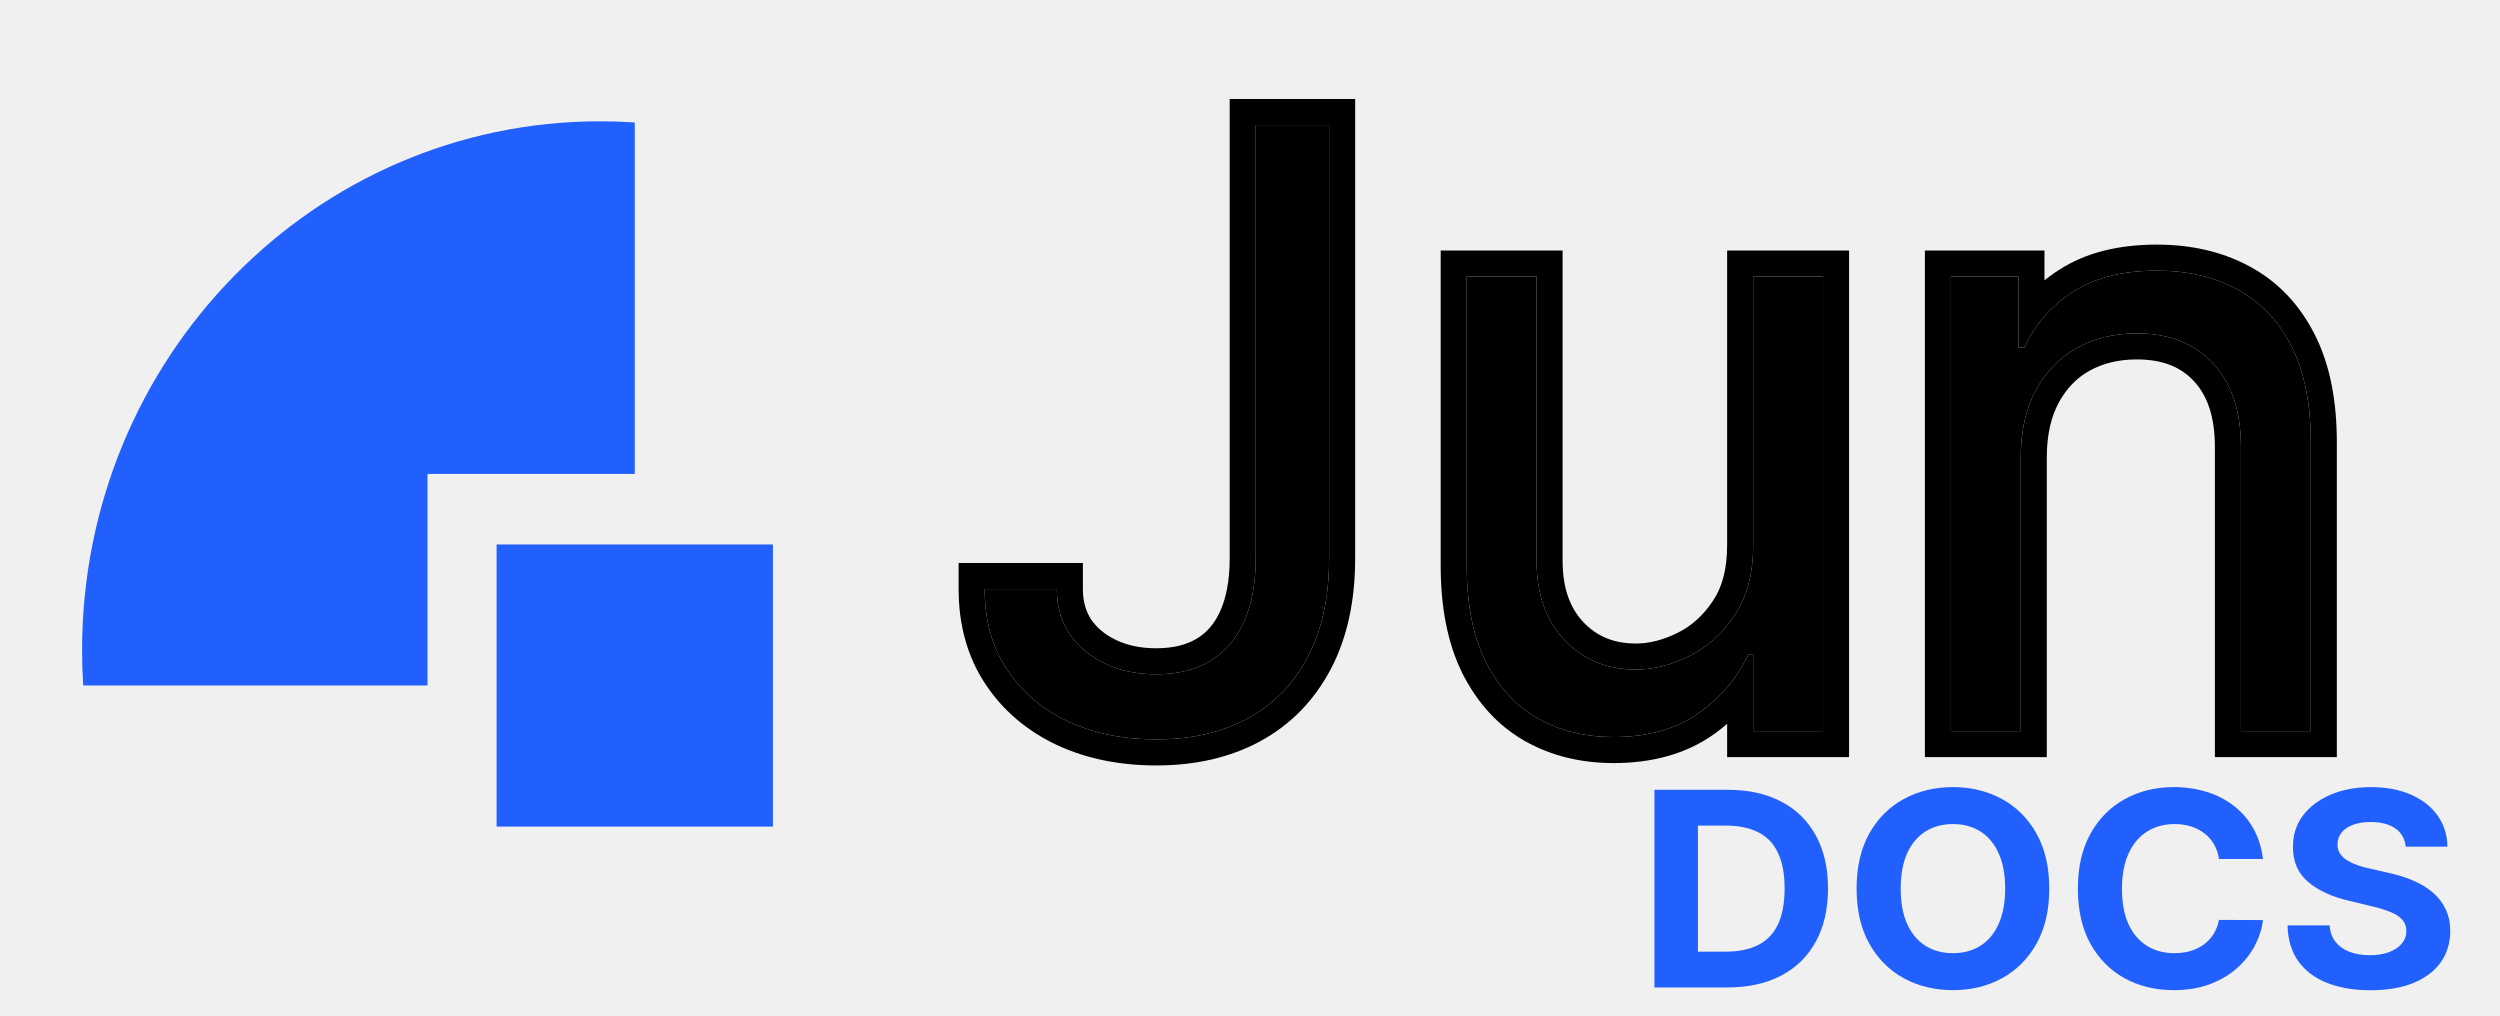
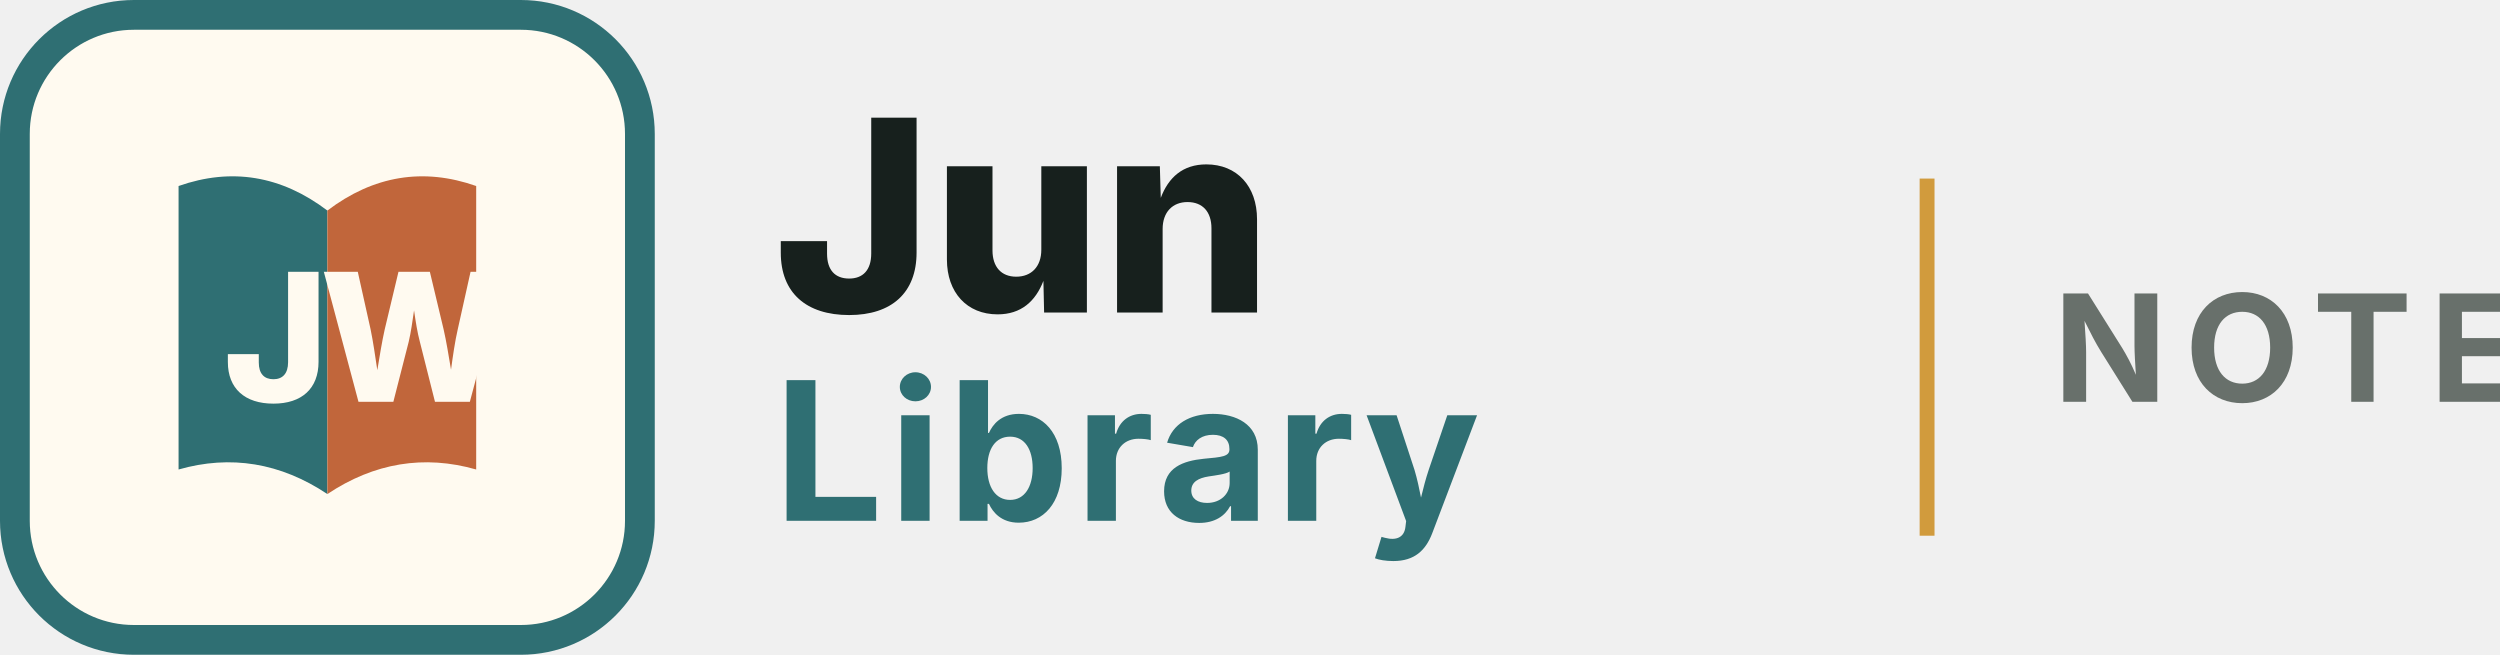
- <svg xmlns="http://www.w3.org/2000/svg" width="96" height="39" viewBox="0 0 96 39" fill="none">
-   <mask id="mask0_1_16" style="mask-type:luminance" maskUnits="userSpaceOnUse" x="0" y="0" width="96" height="39">
-     <path d="M96 0H0.5V39H96V0Z" fill="white" />
-   </mask>
-   <g mask="url(#mask0_1_16)">
-     <path d="M19.069 20.908H29.68V31.741H19.069V20.908Z" fill="#2160FD" />
-     <path d="M24.375 4.702C23.936 4.673 23.494 4.658 23.048 4.658C12.06 4.658 3.152 13.752 3.152 24.97C3.152 25.425 3.167 25.876 3.196 26.323H16.416V18.199H24.375V4.702Z" fill="#2160FD" />
-     <path d="M66.33 37.918H63.53V30.329H66.353C67.148 30.329 67.832 30.481 68.405 30.785C68.979 31.086 69.42 31.519 69.728 32.085C70.04 32.651 70.195 33.328 70.195 34.116C70.195 34.906 70.04 35.586 69.728 36.154C69.42 36.722 68.976 37.158 68.398 37.462C67.822 37.766 67.132 37.918 66.33 37.918ZM65.2 36.543H66.261C66.754 36.543 67.17 36.459 67.507 36.291C67.846 36.12 68.101 35.857 68.27 35.502C68.443 35.143 68.529 34.681 68.529 34.116C68.529 33.555 68.443 33.097 68.27 32.741C68.101 32.385 67.847 32.123 67.51 31.956C67.174 31.788 66.758 31.703 66.265 31.703H65.2V36.543Z" fill="#2160FD" />
-     <path d="M78.691 34.123C78.691 34.951 78.528 35.655 78.202 36.235C77.877 36.816 77.435 37.259 76.875 37.566C76.317 37.869 75.689 38.021 74.992 38.021C74.29 38.021 73.66 37.868 73.102 37.562C72.544 37.255 72.103 36.812 71.779 36.232C71.456 35.651 71.293 34.948 71.293 34.123C71.293 33.296 71.456 32.592 71.779 32.011C72.103 31.43 72.544 30.988 73.102 30.684C73.66 30.378 74.29 30.225 74.992 30.225C75.689 30.225 76.317 30.378 76.875 30.684C77.435 30.988 77.877 31.43 78.202 32.011C78.528 32.592 78.691 33.296 78.691 34.123ZM76.998 34.123C76.998 33.587 76.915 33.135 76.747 32.767C76.583 32.399 76.35 32.12 76.049 31.93C75.748 31.739 75.396 31.644 74.992 31.644C74.589 31.644 74.236 31.739 73.936 31.93C73.635 32.12 73.401 32.399 73.234 32.767C73.069 33.135 72.987 33.587 72.987 34.123C72.987 34.659 73.069 35.111 73.234 35.479C73.401 35.847 73.635 36.127 73.936 36.317C74.236 36.507 74.589 36.602 74.992 36.602C75.396 36.602 75.748 36.507 76.049 36.317C76.35 36.127 76.583 35.847 76.747 35.479C76.915 35.111 76.998 34.659 76.998 34.123Z" fill="#2160FD" />
-     <path d="M86.898 32.986H85.209C85.178 32.776 85.115 32.589 85.02 32.426C84.925 32.261 84.803 32.12 84.653 32.004C84.504 31.887 84.332 31.799 84.137 31.737C83.944 31.675 83.734 31.644 83.508 31.644C83.099 31.644 82.743 31.742 82.439 31.937C82.136 32.13 81.901 32.411 81.734 32.782C81.566 33.15 81.483 33.597 81.483 34.123C81.483 34.664 81.566 35.119 81.734 35.487C81.903 35.855 82.14 36.133 82.443 36.321C82.747 36.508 83.098 36.602 83.496 36.602C83.72 36.602 83.927 36.574 84.117 36.517C84.31 36.46 84.481 36.377 84.63 36.269C84.779 36.157 84.903 36.023 85.001 35.865C85.101 35.707 85.17 35.526 85.209 35.324L86.898 35.331C86.855 35.679 86.745 36.015 86.57 36.339C86.398 36.66 86.165 36.948 85.872 37.202C85.582 37.454 85.235 37.654 84.831 37.803C84.43 37.949 83.976 38.021 83.469 38.021C82.765 38.021 82.135 37.868 81.579 37.562C81.026 37.255 80.589 36.812 80.268 36.232C79.949 35.651 79.79 34.948 79.79 34.123C79.79 33.296 79.952 32.592 80.276 32.011C80.6 31.43 81.039 30.988 81.595 30.684C82.15 30.378 82.775 30.225 83.469 30.225C83.927 30.225 84.351 30.287 84.742 30.41C85.136 30.534 85.484 30.714 85.787 30.951C86.091 31.186 86.338 31.474 86.528 31.815C86.721 32.156 86.844 32.546 86.898 32.986Z" fill="#2160FD" />
-     <path d="M92.381 32.511C92.35 32.212 92.218 31.98 91.984 31.815C91.75 31.649 91.433 31.566 91.031 31.566C90.759 31.566 90.529 31.604 90.341 31.678C90.153 31.749 90.009 31.849 89.909 31.978C89.811 32.106 89.762 32.252 89.762 32.415C89.757 32.551 89.787 32.669 89.851 32.771C89.918 32.872 90.009 32.96 90.125 33.034C90.241 33.105 90.374 33.168 90.526 33.223C90.678 33.275 90.84 33.319 91.012 33.356L91.722 33.519C92.066 33.593 92.383 33.692 92.671 33.816C92.959 33.939 93.208 34.091 93.419 34.271C93.63 34.452 93.793 34.664 93.909 34.909C94.027 35.153 94.088 35.434 94.09 35.75C94.088 36.214 93.964 36.617 93.72 36.958C93.478 37.296 93.128 37.559 92.671 37.747C92.216 37.932 91.666 38.025 91.024 38.025C90.386 38.025 89.831 37.931 89.357 37.743C88.887 37.556 88.519 37.278 88.254 36.91C87.992 36.539 87.854 36.081 87.841 35.535H89.458C89.476 35.789 89.552 36.002 89.685 36.172C89.822 36.34 90.003 36.467 90.229 36.554C90.458 36.638 90.716 36.68 91.004 36.68C91.287 36.68 91.533 36.64 91.741 36.561C91.952 36.482 92.115 36.372 92.231 36.232C92.347 36.091 92.404 35.929 92.404 35.746C92.404 35.576 92.352 35.432 92.246 35.316C92.144 35.2 91.992 35.101 91.791 35.02C91.593 34.938 91.35 34.864 91.062 34.798L90.202 34.59C89.536 34.434 89.01 34.191 88.624 33.86C88.239 33.529 88.047 33.083 88.05 32.522C88.047 32.063 88.174 31.662 88.432 31.318C88.691 30.975 89.047 30.707 89.5 30.514C89.953 30.321 90.467 30.225 91.043 30.225C91.629 30.225 92.141 30.321 92.578 30.514C93.018 30.707 93.36 30.975 93.604 31.318C93.848 31.662 93.974 32.059 93.982 32.511H92.381Z" fill="#2160FD" />
-     <mask id="path-8-outside-1_1_16" maskUnits="userSpaceOnUse" x="36.492" y="3.075" width="54" height="27" fill="black">
-       <rect fill="white" x="36.492" y="3.075" width="54" height="27" />
-       <path d="M48.22 4.802H51.038V21.439C51.038 22.924 50.765 24.185 50.22 25.223C49.674 26.261 48.905 27.049 47.913 27.586C46.92 28.124 45.75 28.393 44.401 28.393C43.129 28.393 41.996 28.162 41.004 27.7C40.011 27.23 39.231 26.564 38.663 25.7C38.095 24.836 37.811 23.81 37.811 22.62H40.583C40.583 23.28 40.746 23.855 41.072 24.348C41.405 24.833 41.86 25.211 42.436 25.484C43.011 25.757 43.667 25.893 44.401 25.893C45.212 25.893 45.901 25.723 46.47 25.382C47.038 25.041 47.47 24.541 47.765 23.882C48.068 23.215 48.22 22.401 48.22 21.439V4.802ZM67.322 20.939V10.62H70.004V28.075H67.322V25.12H67.14C66.731 26.007 66.095 26.761 65.231 27.382C64.367 27.995 63.276 28.302 61.958 28.302C60.867 28.302 59.898 28.064 59.049 27.586C58.201 27.102 57.534 26.374 57.049 25.405C56.564 24.427 56.322 23.196 56.322 21.711V10.62H59.004V21.53C59.004 22.802 59.36 23.817 60.072 24.575C60.792 25.333 61.708 25.711 62.822 25.711C63.489 25.711 64.167 25.541 64.856 25.2C65.553 24.859 66.136 24.336 66.606 23.632C67.083 22.927 67.322 22.03 67.322 20.939ZM77.597 17.575V28.075H74.916V10.62H77.507V13.348H77.734C78.143 12.461 78.764 11.749 79.597 11.211C80.431 10.666 81.507 10.393 82.825 10.393C84.007 10.393 85.041 10.636 85.927 11.12C86.814 11.598 87.503 12.325 87.995 13.302C88.488 14.272 88.734 15.499 88.734 16.984V28.075H86.052V17.166C86.052 15.795 85.696 14.726 84.984 13.961C84.272 13.189 83.294 12.802 82.052 12.802C81.196 12.802 80.431 12.988 79.757 13.359C79.09 13.73 78.564 14.272 78.177 14.984C77.791 15.696 77.597 16.56 77.597 17.575Z" />
-     </mask>
-     <path d="M48.22 4.802H51.038V21.439C51.038 22.924 50.765 24.185 50.22 25.223C49.674 26.261 48.905 27.049 47.913 27.586C46.92 28.124 45.75 28.393 44.401 28.393C43.129 28.393 41.996 28.162 41.004 27.7C40.011 27.23 39.231 26.564 38.663 25.7C38.095 24.836 37.811 23.81 37.811 22.62H40.583C40.583 23.28 40.746 23.855 41.072 24.348C41.405 24.833 41.86 25.211 42.436 25.484C43.011 25.757 43.667 25.893 44.401 25.893C45.212 25.893 45.901 25.723 46.47 25.382C47.038 25.041 47.47 24.541 47.765 23.882C48.068 23.215 48.22 22.401 48.22 21.439V4.802ZM67.322 20.939V10.62H70.004V28.075H67.322V25.12H67.14C66.731 26.007 66.095 26.761 65.231 27.382C64.367 27.995 63.276 28.302 61.958 28.302C60.867 28.302 59.898 28.064 59.049 27.586C58.201 27.102 57.534 26.374 57.049 25.405C56.564 24.427 56.322 23.196 56.322 21.711V10.62H59.004V21.53C59.004 22.802 59.36 23.817 60.072 24.575C60.792 25.333 61.708 25.711 62.822 25.711C63.489 25.711 64.167 25.541 64.856 25.2C65.553 24.859 66.136 24.336 66.606 23.632C67.083 22.927 67.322 22.03 67.322 20.939ZM77.597 17.575V28.075H74.916V10.62H77.507V13.348H77.734C78.143 12.461 78.764 11.749 79.597 11.211C80.431 10.666 81.507 10.393 82.825 10.393C84.007 10.393 85.041 10.636 85.927 11.12C86.814 11.598 87.503 12.325 87.995 13.302C88.488 14.272 88.734 15.499 88.734 16.984V28.075H86.052V17.166C86.052 15.795 85.696 14.726 84.984 13.961C84.272 13.189 83.294 12.802 82.052 12.802C81.196 12.802 80.431 12.988 79.757 13.359C79.09 13.73 78.564 14.272 78.177 14.984C77.791 15.696 77.597 16.56 77.597 17.575Z" fill="black" />
-     <path d="M48.22 4.802V3.802H47.22V4.802H48.22ZM51.038 4.802H52.038V3.802H51.038V4.802ZM50.22 25.223L51.105 25.688L51.105 25.688L50.22 25.223ZM47.913 27.586L48.389 28.466L48.389 28.466L47.913 27.586ZM41.004 27.7L40.576 28.604L40.582 28.607L41.004 27.7ZM38.663 25.7L37.828 26.25L37.828 26.25L38.663 25.7ZM37.811 22.62V21.62H36.811V22.62H37.811ZM40.583 22.62H41.583V21.62H40.583V22.62ZM41.072 24.348L40.238 24.899L40.243 24.907L40.248 24.914L41.072 24.348ZM42.436 25.484L42.864 24.58L42.864 24.58L42.436 25.484ZM46.47 25.382L45.955 24.524L45.955 24.524L46.47 25.382ZM47.765 23.882L46.855 23.468L46.853 23.473L47.765 23.882ZM48.22 4.802V5.802H51.038V4.802V3.802H48.22V4.802ZM51.038 4.802H50.038V21.439H51.038H52.038V4.802H51.038ZM51.038 21.439H50.038C50.038 22.804 49.787 23.896 49.334 24.758L50.22 25.223L51.105 25.688C51.743 24.473 52.038 23.043 52.038 21.439H51.038ZM50.22 25.223L49.334 24.758C48.877 25.627 48.248 26.268 47.436 26.707L47.913 27.586L48.389 28.466C49.563 27.829 50.471 26.894 51.105 25.688L50.22 25.223ZM47.913 27.586L47.436 26.707C46.616 27.152 45.616 27.393 44.401 27.393V28.393V29.393C45.884 29.393 47.225 29.097 48.389 28.466L47.913 27.586ZM44.401 28.393V27.393C43.251 27.393 42.266 27.185 41.426 26.794L41.004 27.7L40.582 28.607C41.726 29.14 43.007 29.393 44.401 29.393V28.393ZM41.004 27.7L41.432 26.796C40.594 26.4 39.959 25.851 39.498 25.15L38.663 25.7L37.828 26.25C38.503 27.276 39.428 28.061 40.576 28.604L41.004 27.7ZM38.663 25.7L39.498 25.15C39.053 24.474 38.811 23.645 38.811 22.62H37.811H36.811C36.811 23.975 37.136 25.199 37.828 26.25L38.663 25.7ZM37.811 22.62V23.62H40.583V22.62V21.62H37.811V22.62ZM40.583 22.62H39.583C39.583 23.452 39.792 24.225 40.238 24.899L41.072 24.348L41.906 23.796C41.701 23.486 41.583 23.107 41.583 22.62H40.583ZM41.072 24.348L40.248 24.914C40.689 25.556 41.286 26.046 42.008 26.388L42.436 25.484L42.864 24.58C42.434 24.377 42.121 24.109 41.896 23.781L41.072 24.348ZM42.436 25.484L42.008 26.388C42.736 26.733 43.541 26.893 44.401 26.893V25.893V24.893C43.792 24.893 43.287 24.781 42.864 24.58L42.436 25.484ZM44.401 25.893V26.893C45.353 26.893 46.229 26.692 46.984 26.239L46.47 25.382L45.955 24.524C45.574 24.753 45.071 24.893 44.401 24.893V25.893ZM46.47 25.382L46.984 26.239C47.744 25.784 48.306 25.119 48.678 24.291L47.765 23.882L46.853 23.473C46.633 23.963 46.332 24.298 45.955 24.524L46.47 25.382ZM47.765 23.882L48.675 24.296C49.053 23.465 49.22 22.501 49.22 21.439H48.22H47.22C47.22 22.301 47.083 22.965 46.855 23.468L47.765 23.882ZM48.22 21.439H49.22V4.802H48.22H47.22V21.439H48.22ZM67.322 10.62V9.62H66.322V10.62H67.322ZM70.004 10.62H71.004V9.62H70.004V10.62ZM70.004 28.075V29.075H71.004V28.075H70.004ZM67.322 28.075H66.322V29.075H67.322V28.075ZM67.322 25.12H68.322V24.12H67.322V25.12ZM67.14 25.12V24.12H66.5L66.232 24.701L67.14 25.12ZM65.231 27.382L65.81 28.197L65.815 28.194L65.231 27.382ZM59.049 27.586L58.553 28.455L58.559 28.458L59.049 27.586ZM57.049 25.405L56.153 25.849L56.155 25.852L57.049 25.405ZM56.322 10.62V9.62H55.322V10.62H56.322ZM59.004 10.62H60.004V9.62H59.004V10.62ZM60.072 24.575L59.343 25.26L59.347 25.264L60.072 24.575ZM64.856 25.2L64.417 24.302L64.413 24.304L64.856 25.2ZM66.606 23.632L65.778 23.071L65.774 23.077L66.606 23.632ZM67.322 20.939H68.322V10.62H67.322H66.322V20.939H67.322ZM67.322 10.62V11.62H70.004V10.62V9.62H67.322V10.62ZM70.004 10.62H69.004V28.075H70.004H71.004V10.62H70.004ZM70.004 28.075V27.075H67.322V28.075V29.075H70.004V28.075ZM67.322 28.075H68.322V25.12H67.322H66.322V28.075H67.322ZM67.322 25.12V24.12H67.14V25.12V26.12H67.322V25.12ZM67.14 25.12L66.232 24.701C65.902 25.417 65.384 26.04 64.647 26.57L65.231 27.382L65.815 28.194C66.806 27.481 67.56 26.596 68.048 25.54L67.14 25.12ZM65.231 27.382L64.652 26.567C63.995 27.034 63.12 27.302 61.958 27.302V28.302V29.302C63.433 29.302 64.74 28.957 65.81 28.197L65.231 27.382ZM61.958 28.302V27.302C61.018 27.302 60.221 27.098 59.539 26.715L59.049 27.586L58.559 28.458C59.575 29.029 60.717 29.302 61.958 29.302V28.302ZM59.049 27.586L59.545 26.718C58.887 26.342 58.35 25.77 57.944 24.957L57.049 25.405L56.155 25.852C56.718 26.978 57.515 27.861 58.553 28.455L59.049 27.586ZM57.049 25.405L57.945 24.96C57.549 24.162 57.322 23.095 57.322 21.711H56.322H55.322C55.322 23.298 55.58 24.693 56.153 25.849L57.049 25.405ZM56.322 21.711H57.322V10.62H56.322H55.322V21.711H56.322ZM56.322 10.62V11.62H59.004V10.62V9.62H56.322V10.62ZM59.004 10.62H58.004V21.53H59.004H60.004V10.62H59.004ZM59.004 21.53H58.004C58.004 22.997 58.42 24.277 59.343 25.26L60.072 24.575L60.801 23.89C60.3 23.358 60.004 22.608 60.004 21.53H59.004ZM60.072 24.575L59.347 25.264C60.269 26.234 61.454 26.711 62.822 26.711V25.711V24.711C61.962 24.711 61.314 24.431 60.797 23.886L60.072 24.575ZM62.822 25.711V26.711C63.664 26.711 64.493 26.495 65.299 26.096L64.856 25.2L64.413 24.304C63.84 24.587 63.313 24.711 62.822 24.711V25.711ZM64.856 25.2L65.296 26.098C66.166 25.673 66.879 25.024 67.438 24.186L66.606 23.632L65.774 23.077C65.393 23.648 64.94 24.046 64.417 24.302L64.856 25.2ZM66.606 23.632L67.434 24.193C68.051 23.282 68.322 22.173 68.322 20.939H67.322H66.322C66.322 21.886 66.115 22.573 65.778 23.071L66.606 23.632ZM77.597 28.075V29.075H78.597V28.075H77.597ZM74.916 28.075H73.916V29.075H74.916V28.075ZM74.916 10.62V9.62H73.916V10.62H74.916ZM77.507 10.62H78.507V9.62H77.507V10.62ZM77.507 13.348H76.507V14.348H77.507V13.348ZM77.734 13.348V14.348H78.374L78.642 13.767L77.734 13.348ZM79.597 11.211L80.14 12.052L80.145 12.048L79.597 11.211ZM85.927 11.12L85.447 11.998L85.453 12.001L85.927 11.12ZM87.995 13.302L87.102 13.752L87.104 13.755L87.995 13.302ZM88.734 28.075V29.075H89.734V28.075H88.734ZM86.052 28.075H85.052V29.075H86.052V28.075ZM84.984 13.961L84.249 14.639L84.252 14.643L84.984 13.961ZM79.757 13.359L79.274 12.483L79.27 12.485L79.757 13.359ZM78.177 14.984L77.298 14.507L77.298 14.507L78.177 14.984ZM77.597 17.575H76.597V28.075H77.597H78.597V17.575H77.597ZM77.597 28.075V27.075H74.916V28.075V29.075H77.597V28.075ZM74.916 28.075H75.916V10.62H74.916H73.916V28.075H74.916ZM74.916 10.62V11.62H77.507V10.62V9.62H74.916V10.62ZM77.507 10.62H76.507V13.348H77.507H78.507V10.62H77.507ZM77.507 13.348V14.348H77.734V13.348V12.348H77.507V13.348ZM77.734 13.348L78.642 13.767C78.97 13.056 79.463 12.488 80.14 12.052L79.597 11.211L79.055 10.371C78.065 11.01 77.316 11.867 76.826 12.929L77.734 13.348ZM79.597 11.211L80.145 12.048C80.771 11.639 81.639 11.393 82.825 11.393V10.393V9.393C81.374 9.393 80.091 9.693 79.05 10.375L79.597 11.211ZM82.825 10.393V11.393C83.868 11.393 84.731 11.606 85.447 11.998L85.927 11.12L86.407 10.243C85.35 9.665 84.146 9.393 82.825 9.393V10.393ZM85.927 11.12L85.453 12.001C86.143 12.373 86.694 12.941 87.102 13.752L87.995 13.302L88.888 12.852C88.312 11.709 87.484 10.823 86.401 10.24L85.927 11.12ZM87.995 13.302L87.104 13.755C87.504 14.543 87.734 15.602 87.734 16.984H88.734H89.734C89.734 15.396 89.472 14.001 88.887 12.85L87.995 13.302ZM88.734 16.984H87.734V28.075H88.734H89.734V16.984H88.734ZM88.734 28.075V27.075H86.052V28.075V29.075H88.734V28.075ZM86.052 28.075H87.052V17.166H86.052H85.052V28.075H86.052ZM86.052 17.166H87.052C87.052 15.623 86.648 14.282 85.716 13.28L84.984 13.961L84.252 14.643C84.743 15.171 85.052 15.966 85.052 17.166H86.052ZM84.984 13.961L85.719 13.284C84.783 12.268 83.518 11.802 82.052 11.802V12.802V13.802C83.071 13.802 83.76 14.109 84.249 14.639L84.984 13.961ZM82.052 12.802V11.802C81.047 11.802 80.112 12.022 79.274 12.483L79.757 13.359L80.239 14.235C80.749 13.954 81.345 13.802 82.052 13.802V12.802ZM79.757 13.359L79.27 12.485C78.427 12.955 77.769 13.639 77.298 14.507L78.177 14.984L79.056 15.461C79.358 14.905 79.753 14.506 80.243 14.233L79.757 13.359ZM78.177 14.984L77.298 14.507C76.815 15.398 76.597 16.435 76.597 17.575H77.597H78.597C78.597 16.685 78.767 15.994 79.056 15.461L78.177 14.984Z" fill="black" mask="url(#path-8-outside-1_1_16)" />
-   </g>
+ <svg xmlns="http://www.w3.org/2000/svg" width="168" height="44" viewBox="0 0 168 44" fill="none" role="img" aria-labelledby="logo-title">
+   <rect x="1" y="1" width="42" height="42" rx="8" fill="#FFFAF0" stroke="#2F6F73" stroke-width="2" />
+   <path d="M12 12.5C15.55 11.25 18.9 11.8 22 14.15V33.2C18.85 31.1 15.5 30.55 12 31.55V12.5Z" fill="#2F6F73" />
+   <path d="M22 14.15C25.1 11.8 28.45 11.25 32 12.5V31.55C28.5 30.55 25.15 31.1 22 33.2V14.15Z" fill="#C1663B" />
+   <text x="15" y="27" fill="#FFFAF0" font-family="Plus Jakarta Sans, Inter, Arial, sans-serif" font-size="12" font-weight="800" letter-spacing="-0.6">JW</text>
+   <text x="52" y="21" fill="#17201D" font-family="Plus Jakarta Sans, Inter, Arial, sans-serif" font-size="18" font-weight="800" letter-spacing="0">Jun</text>
+   <text x="52" y="35" fill="#2F6F73" font-family="Plus Jakarta Sans, Inter, Arial, sans-serif" font-size="13" font-weight="700" letter-spacing="0.4">Library</text>
+   <path d="M129 12H130V36H129V12Z" fill="#D19B3D" />
+   <text x="138" y="27" fill="#68706B" font-family="Plus Jakarta Sans, Inter, Arial, sans-serif" font-size="10" font-weight="700" letter-spacing="1.2">NOTES</text>
</svg>
